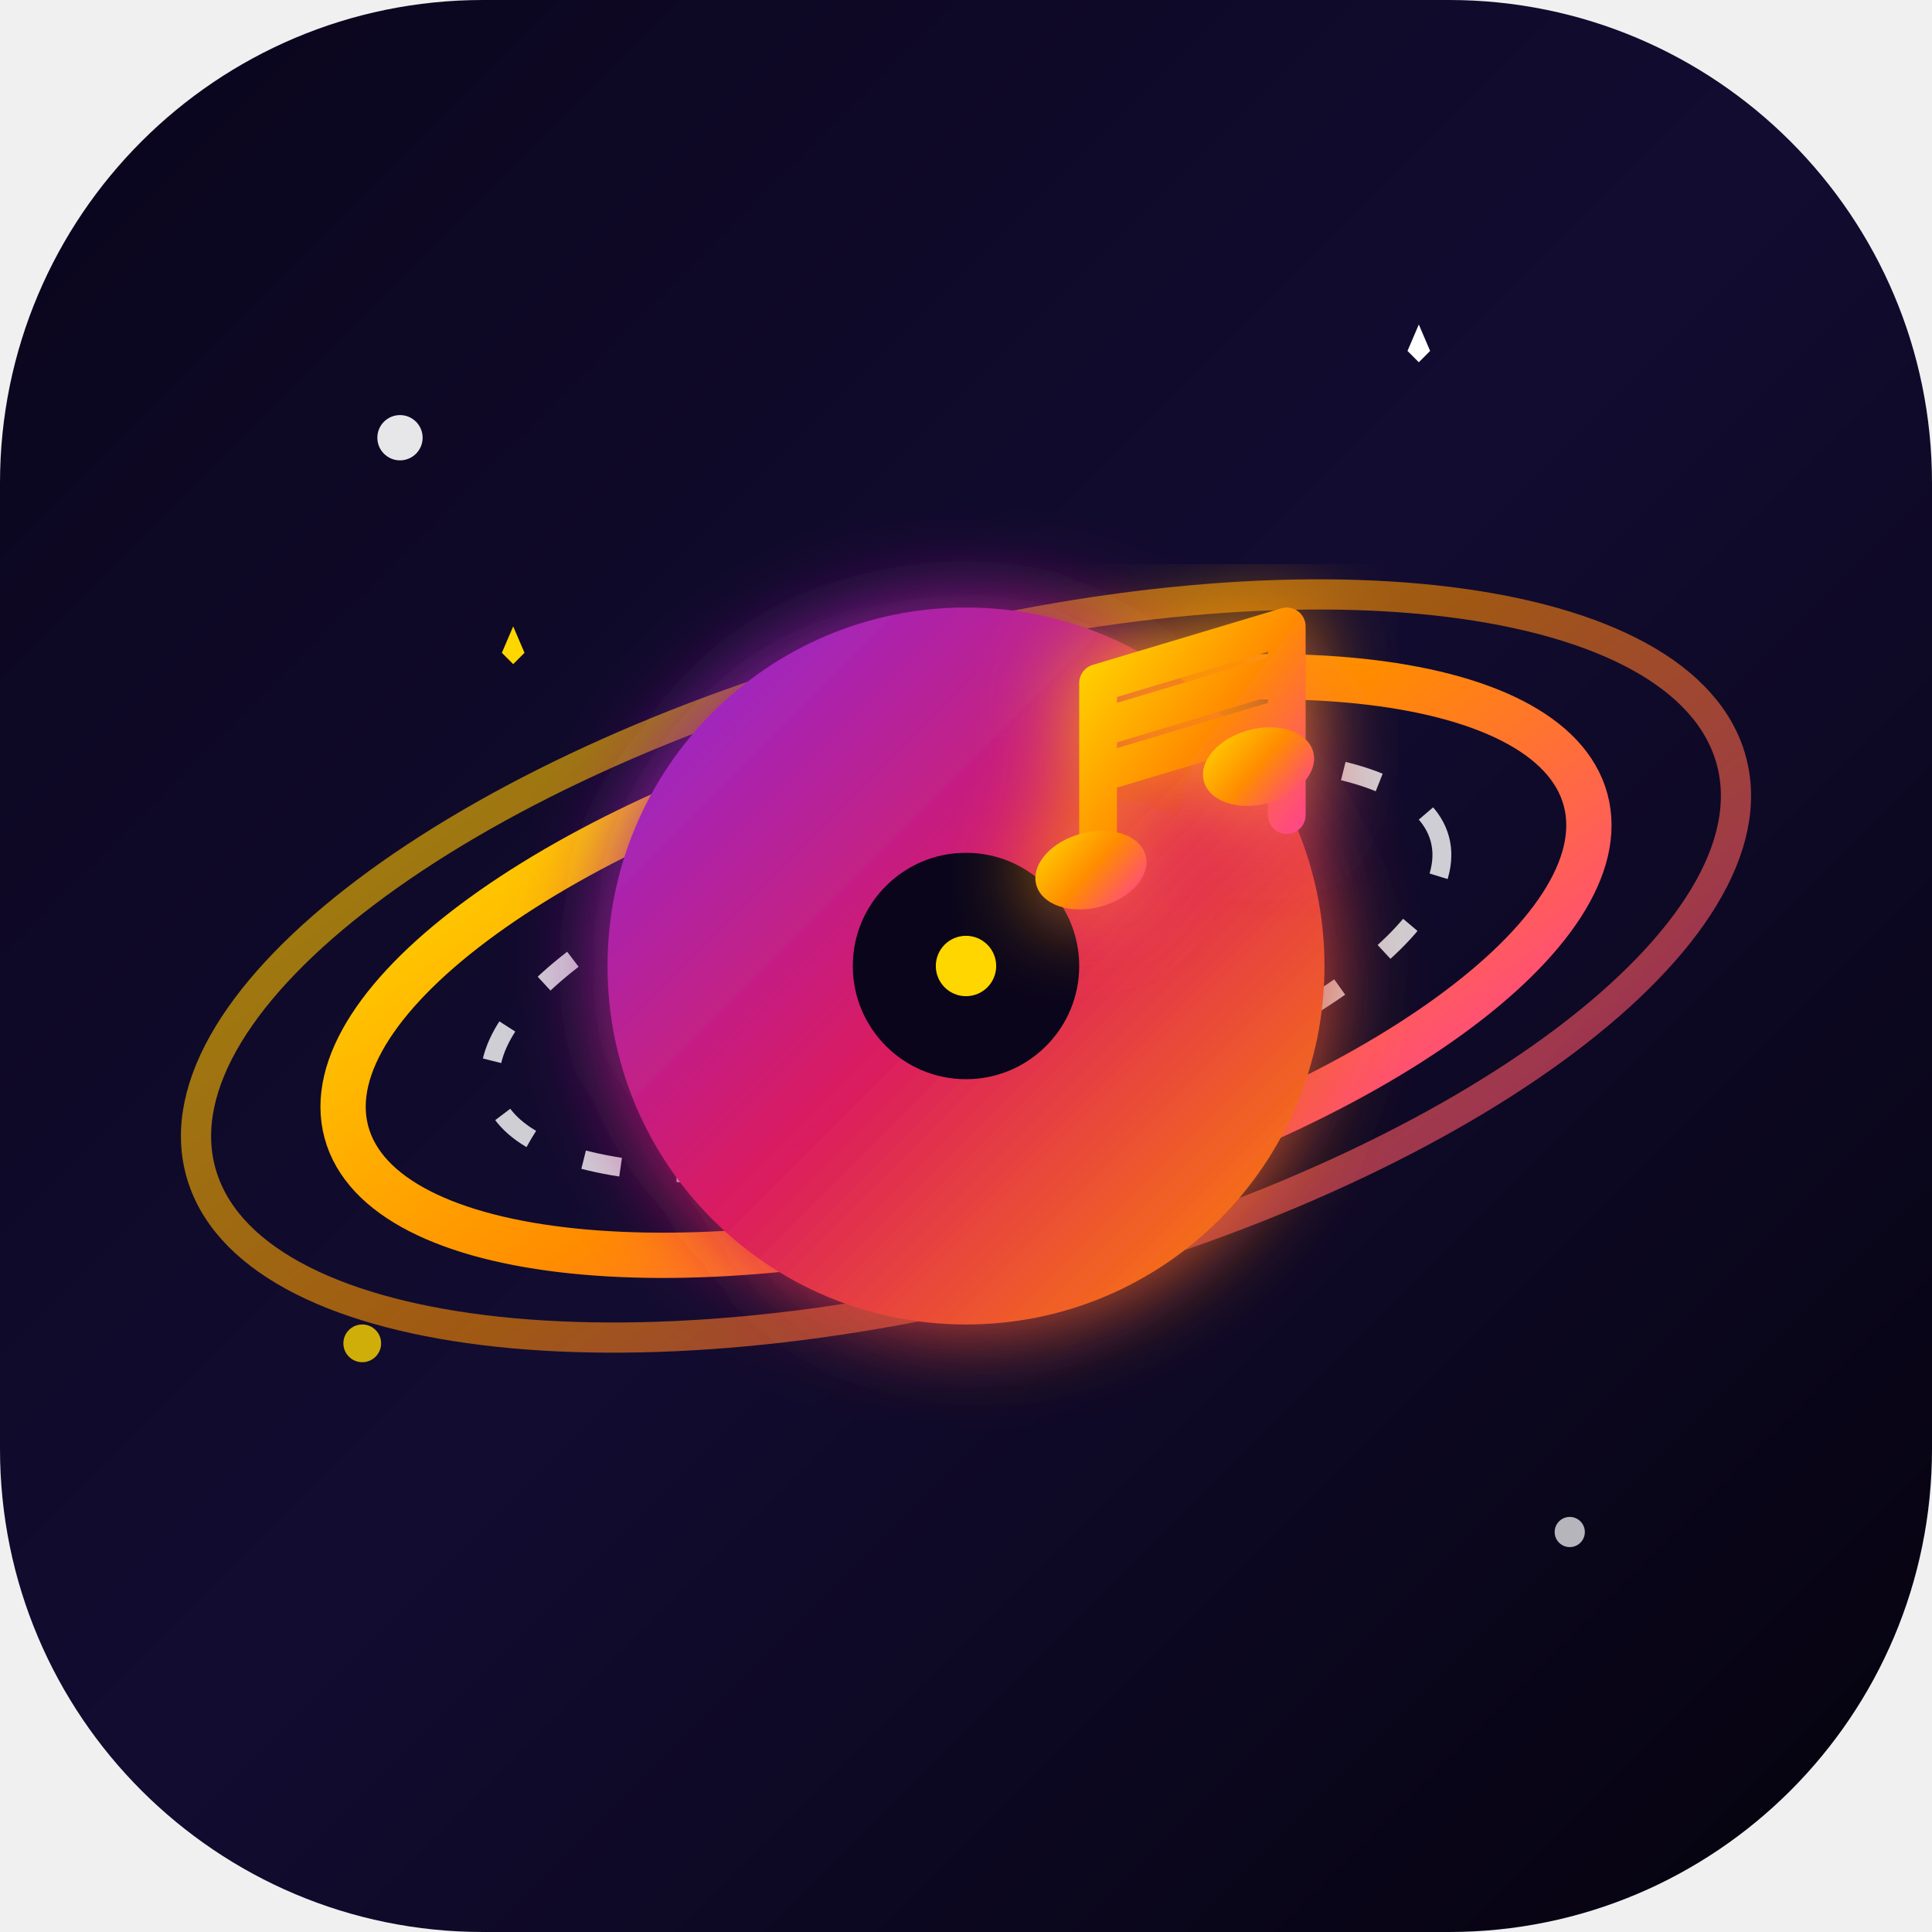
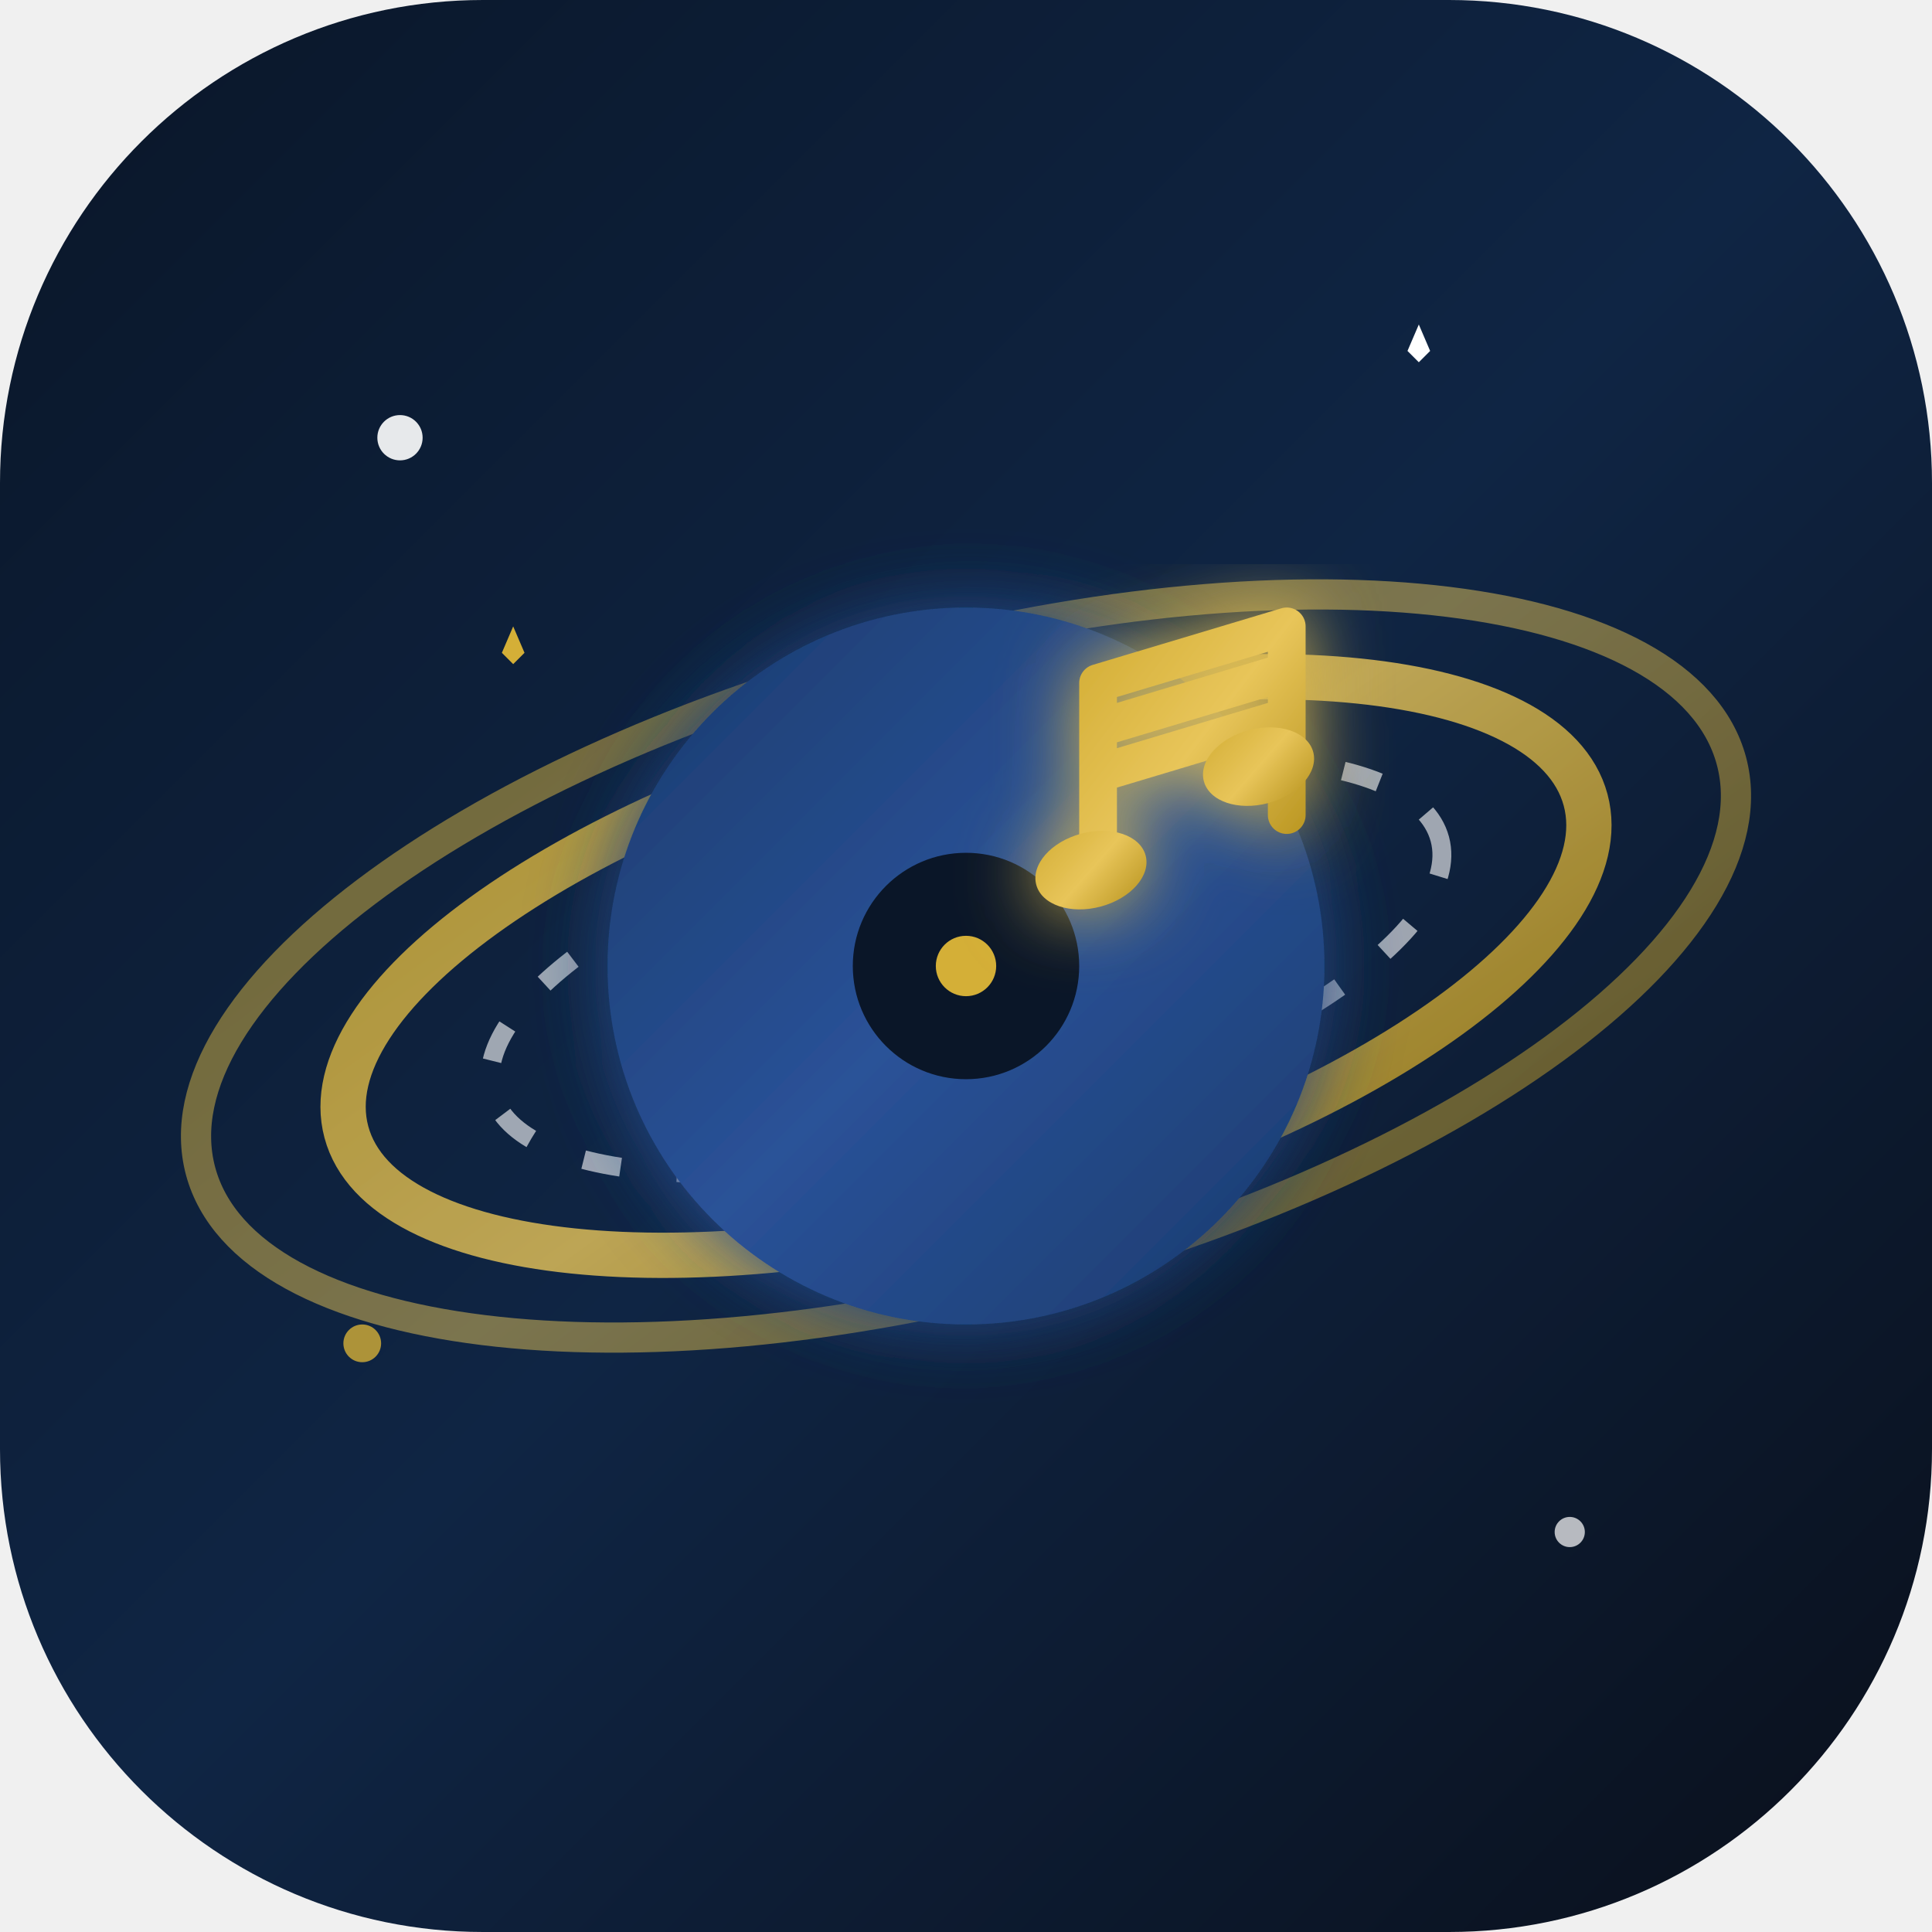
<svg xmlns="http://www.w3.org/2000/svg" viewBox="0 0 512 512" width="100%" height="100%">
  <defs>
    <linearGradient id="bgGrad" x1="0%" y1="0%" x2="100%" y2="100%">
-       <stop offset="0%" stop-color="#0a051b" />
-       <stop offset="50%" stop-color="#120c31" />
-       <stop offset="100%" stop-color="#05020c" />
+       <stop offset="0%" stop-color="#0a1628" />
+       <stop offset="50%" stop-color="#0f2544" />
+       <stop offset="100%" stop-color="#0a0f1a" />
    </linearGradient>
    <linearGradient id="planetGrad" x1="0%" y1="0%" x2="100%" y2="100%">
-       <stop offset="0%" stop-color="#8a2be2" />
-       <stop offset="50%" stop-color="#da1b60" />
-       <stop offset="100%" stop-color="#ff8c00" />
+       <stop offset="0%" stop-color="#1A3A6C" />
+       <stop offset="50%" stop-color="#2A5298" />
+       <stop offset="100%" stop-color="#1A3A6C" />
    </linearGradient>
    <linearGradient id="ringGrad" x1="0%" y1="0%" x2="100%" y2="100%">
-       <stop offset="0%" stop-color="#ffd700" />
-       <stop offset="50%" stop-color="#ff8c00" />
-       <stop offset="100%" stop-color="#ff3e96" />
+       <stop offset="0%" stop-color="#D4AF37" />
+       <stop offset="50%" stop-color="#E8C55A" />
+       <stop offset="100%" stop-color="#B8941F" />
+     </linearGradient>
+     <linearGradient id="blueGlow" x1="0%" y1="0%" x2="100%" y2="100%">
+       <stop offset="0%" stop-color="#2A5298" />
+       <stop offset="100%" stop-color="#1A3A6C" />
    </linearGradient>
    <filter id="glow" x="-20%" y="-20%" width="140%" height="140%">
-       <feGaussianBlur stdDeviation="12" result="blur" />
+       <feGaussianBlur stdDeviation="10" result="blur" />
      <feComposite in="SourceGraphic" in2="blur" operator="over" />
    </filter>
  </defs>
  <rect width="512" height="512" rx="128" fill="url(#bgGrad)" />
  <g transform="translate(256, 256)">
-     <ellipse rx="210" ry="85" fill="none" stroke="url(#ringGrad)" stroke-width="8" transform="rotate(-15)" opacity="0.6" />
-     <ellipse rx="170" ry="65" fill="none" stroke="url(#ringGrad)" stroke-width="12" transform="rotate(-15)" />
-     <ellipse rx="130" ry="45" fill="none" stroke="#ffffff" stroke-dasharray="10 15" stroke-width="5" transform="rotate(-15)" opacity="0.8" />
+     <ellipse rx="210" ry="85" fill="none" stroke="url(#ringGrad)" stroke-width="8" transform="rotate(-15)" opacity="0.5" />
+     <ellipse rx="170" ry="65" fill="none" stroke="url(#ringGrad)" stroke-width="12" transform="rotate(-15)" opacity="0.8" />
+     <ellipse rx="130" ry="45" fill="none" stroke="rgba(255,255,255,0.6)" stroke-dasharray="10 15" stroke-width="5" transform="rotate(-15)" />
    <circle r="95" fill="url(#planetGrad)" filter="url(#glow)" />
-     <circle r="30" fill="#0a051b" />
-     <circle r="8" fill="#ffd700" />
+     <circle r="30" fill="#0a1628" />
+     <circle r="8" fill="#D4AF37" />
    <g transform="translate(25, -75)" filter="url(#glow)">
      <path d="M10 50 L10 0 L60 -15 L60 35 M10 12 L60 -3 M10 24 L60 9" fill="none" stroke="url(#ringGrad)" stroke-width="10" stroke-linecap="round" stroke-linejoin="round" />
      <ellipse cx="-5" cy="50" rx="15" ry="10" transform="rotate(-15)" fill="url(#ringGrad)" />
      <ellipse cx="45" cy="35" rx="15" ry="10" transform="rotate(-15)" fill="url(#ringGrad)" />
    </g>
    <circle cx="-150" cy="-140" r="6" fill="#fff" opacity="0.9" />
-     <polygon points="-120,-80 -117,-83 -120,-90 -123,-83" fill="#ffd700" />
+     <polygon points="-120,-80 -117,-83 -120,-90 -123,-83" fill="#D4AF37" />
    <circle cx="160" cy="150" r="4" fill="#fff" opacity="0.7" />
    <polygon points="120,-160 123,-163 120,-170 117,-163" fill="#fff" />
-     <circle cx="-160" cy="100" r="5" fill="#ffd700" opacity="0.8" />
+     <circle cx="-160" cy="100" r="5" fill="#D4AF37" opacity="0.8" />
  </g>
</svg>
